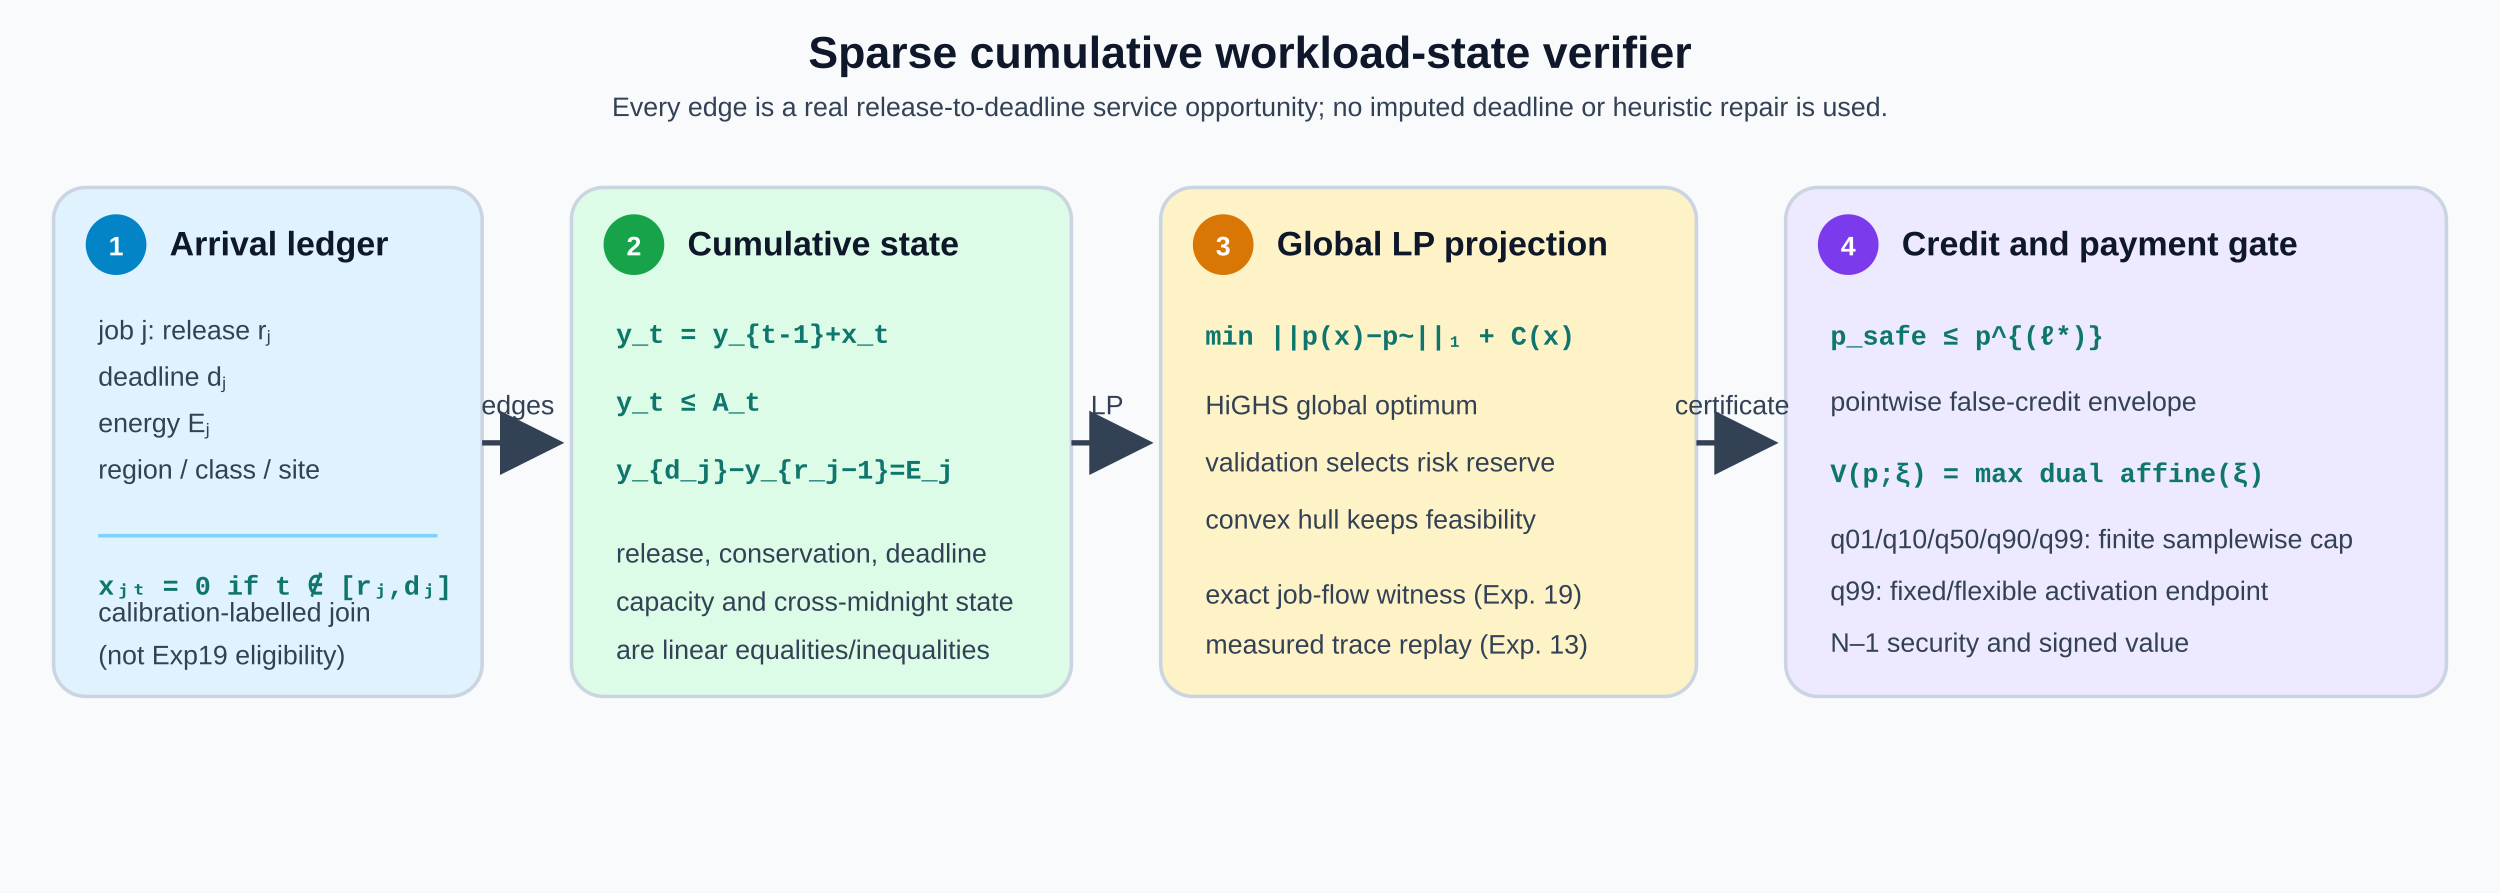
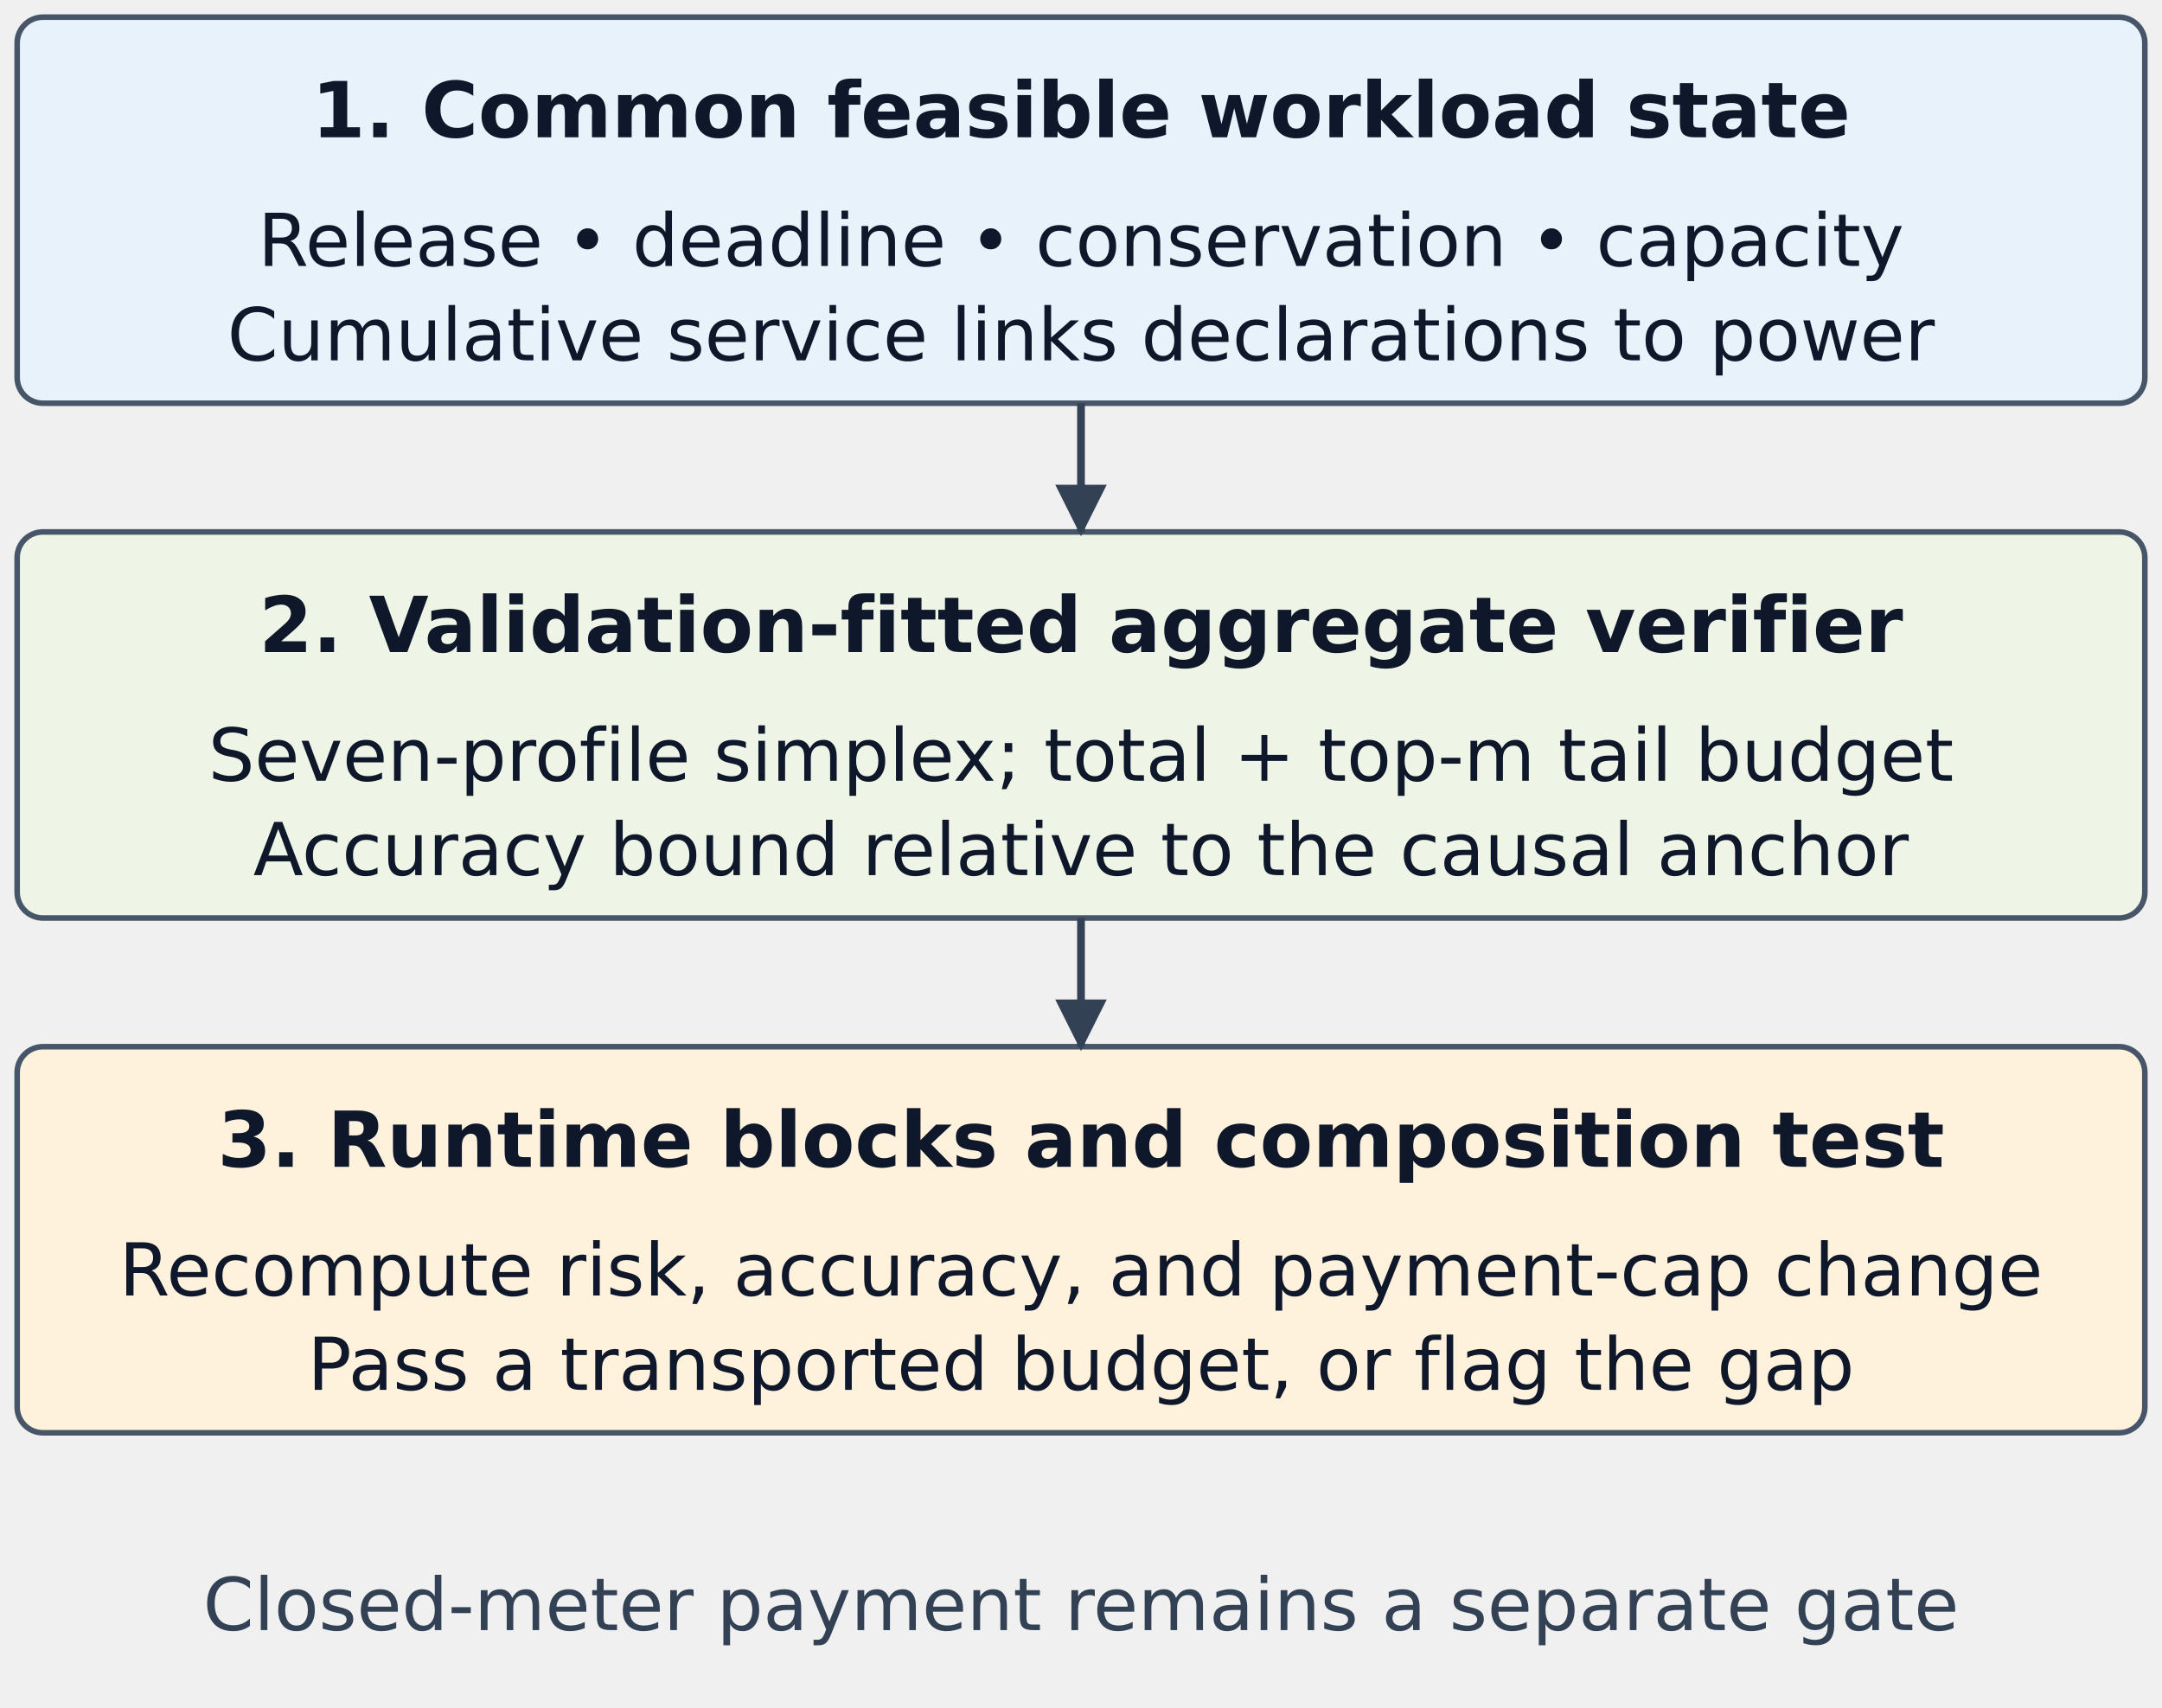
- <svg xmlns="http://www.w3.org/2000/svg" width="1400" height="500" viewBox="0 0 1400 500">
+ <svg xmlns="http://www.w3.org/2000/svg" width="252pt" height="199pt" viewBox="0 0 252 199">
  <defs>
-     <marker id="arrow2" markerWidth="12" markerHeight="12" refX="10" refY="6" orient="auto">
-       <path d="M0,0 L12,6 L0,12 z" fill="#334155" />
+     <marker id="arrow" markerWidth="6" markerHeight="6" refX="5.5" refY="3" orient="auto" markerUnits="userSpaceOnUse">
+       <path d="M0,0 L6,3 L0,6 Z" fill="#334155" />
    </marker>
-     <style>
-       .title{font:700 25px Arial,sans-serif;fill:#0f172a}.head{font:700 19px Arial,sans-serif;fill:#0f172a}
-       .body{font:400 15px Arial,sans-serif;fill:#334155}.eq{font:600 15px 'Courier New',monospace;fill:#0f766e}
-       .box{stroke:#cbd5e1;stroke-width:2;rx:18} .arrow{stroke:#334155;stroke-width:3;fill:none;marker-end:url(#arrow2)}
-       .num{font:700 15px Arial,sans-serif;fill:#fff}
-     </style>
  </defs>
-   <rect width="1400" height="500" fill="#f8fafc" />
-   <text x="700" y="38" text-anchor="middle" class="title">Sparse cumulative workload-state verifier</text>
-   <text x="700" y="65" text-anchor="middle" class="body">Every edge is a real release-to-deadline service opportunity; no imputed deadline or heuristic repair is used.</text>
-   <rect x="30" y="105" width="240" height="285" fill="#e0f2fe" class="box" />
-   <circle cx="65" cy="137" r="17" fill="#0284c7" />
-   <text x="65" y="143" text-anchor="middle" class="num">1</text>
-   <text x="95" y="143" class="head">Arrival ledger</text>
-   <text x="55" y="190" class="body">job j: release rⱼ</text>
-   <text x="55" y="216" class="body">deadline dⱼ</text>
-   <text x="55" y="242" class="body">energy Eⱼ</text>
-   <text x="55" y="268" class="body">region / class / site</text>
-   <path d="M55 300h190" stroke="#7dd3fc" stroke-width="2" />
-   <text x="55" y="333" class="eq">xⱼₜ = 0 if t ∉ [rⱼ,dⱼ]</text>
-   <text x="55" y="348" class="body">calibration-labelled join</text>
-   <text x="55" y="372" class="body">(not Exp19 eligibility)</text>
-   <rect x="320" y="105" width="280" height="285" fill="#dcfce7" class="box" />
-   <circle cx="355" cy="137" r="17" fill="#16a34a" />
-   <text x="355" y="143" text-anchor="middle" class="num">2</text>
-   <text x="385" y="143" class="head">Cumulative state</text>
-   <text x="345" y="192" class="eq">y_t = y_{t-1}+x_t</text>
-   <text x="345" y="230" class="eq">y_t ≤ A_t</text>
-   <text x="345" y="268" class="eq">y_{d_j}−y_{r_j−1}=E_j</text>
-   <text x="345" y="315" class="body">release, conservation, deadline</text>
-   <text x="345" y="342" class="body">capacity and cross-midnight state</text>
-   <text x="345" y="369" class="body">are linear equalities/inequalities</text>
-   <rect x="650" y="105" width="300" height="285" fill="#fef3c7" class="box" />
-   <circle cx="685" cy="137" r="17" fill="#d97706" />
-   <text x="685" y="143" text-anchor="middle" class="num">3</text>
-   <text x="715" y="143" class="head">Global LP projection</text>
-   <text x="675" y="193" class="eq">min ||p(x)−p~||₁ + C(x)</text>
-   <text x="675" y="232" class="body">HiGHS global optimum</text>
-   <text x="675" y="264" class="body">validation selects risk reserve</text>
-   <text x="675" y="296" class="body">convex hull keeps feasibility</text>
-   <text x="675" y="338" class="body">exact job-flow witness (Exp. 19)</text>
-   <text x="675" y="366" class="body">measured trace replay (Exp. 13)</text>
-   <rect x="1000" y="105" width="370" height="285" fill="#ede9fe" class="box" />
-   <circle cx="1035" cy="137" r="17" fill="#7c3aed" />
-   <text x="1035" y="143" text-anchor="middle" class="num">4</text>
-   <text x="1065" y="143" class="head">Credit and payment gate</text>
-   <text x="1025" y="193" class="eq">p_safe ≤ p^{(ℓ*)}</text>
-   <text x="1025" y="230" class="body">pointwise false-credit envelope</text>
-   <text x="1025" y="270" class="eq">V(p;ξ) = max dual affine(ξ)</text>
-   <text x="1025" y="307" class="body">q01/q10/q50/q90/q99: finite samplewise cap</text>
-   <text x="1025" y="336" class="body">q99: fixed/flexible activation endpoint</text>
-   <text x="1025" y="365" class="body">N–1 security and signed value</text>
-   <path d="M270 248H310" class="arrow" />
-   <path d="M600 248H640" class="arrow" />
-   <path d="M950 248H990" class="arrow" />
-   <text x="290" y="232" text-anchor="middle" class="body">edges</text>
-   <text x="620" y="232" text-anchor="middle" class="body">LP</text>
-   <text x="970" y="232" text-anchor="middle" class="body">certificate</text>
+   <rect x="2" y="2" width="248" height="45" rx="3" fill="#e8f2fb" stroke="#475569" stroke-width="0.65" />
+   <text x="126.0" y="16" text-anchor="middle" font-family="DejaVu Sans" font-size="9" font-weight="bold" fill="#0f172a">1. Common feasible workload state</text>
+   <text x="126.0" y="31" text-anchor="middle" font-family="DejaVu Sans" font-size="8.5" fill="#0f172a">Release • deadline • conservation • capacity</text>
+   <text x="126.0" y="42" text-anchor="middle" font-family="DejaVu Sans" font-size="8.5" fill="#0f172a">Cumulative service links declarations to power</text>
+   <rect x="2" y="62" width="248" height="45" rx="3" fill="#eef5e6" stroke="#475569" stroke-width="0.65" />
+   <text x="126.0" y="76" text-anchor="middle" font-family="DejaVu Sans" font-size="9" font-weight="bold" fill="#0f172a">2. Validation-fitted aggregate verifier</text>
+   <text x="126.0" y="91" text-anchor="middle" font-family="DejaVu Sans" font-size="8.5" fill="#0f172a">Seven-profile simplex; total + top-m tail budget</text>
+   <text x="126.0" y="102" text-anchor="middle" font-family="DejaVu Sans" font-size="8.5" fill="#0f172a">Accuracy bound relative to the causal anchor</text>
+   <rect x="2" y="122" width="248" height="45" rx="3" fill="#fff2dc" stroke="#475569" stroke-width="0.65" />
+   <text x="126.0" y="136" text-anchor="middle" font-family="DejaVu Sans" font-size="9" font-weight="bold" fill="#0f172a">3. Runtime blocks and composition test</text>
+   <text x="126.0" y="151" text-anchor="middle" font-family="DejaVu Sans" font-size="8.5" fill="#0f172a">Recompute risk, accuracy, and payment-cap change</text>
+   <text x="126.0" y="162" text-anchor="middle" font-family="DejaVu Sans" font-size="8.5" fill="#0f172a">Pass a transported budget, or flag the gap</text>
+   <path d="M126,47 L126,62" fill="none" stroke="#334155" stroke-width="0.9" marker-end="url(#arrow)" />
+   <path d="M126,107 L126,122" fill="none" stroke="#334155" stroke-width="0.9" marker-end="url(#arrow)" />
+   <text x="126" y="190" text-anchor="middle" font-family="DejaVu Sans" font-size="8.5" fill="#334155">Closed-meter payment remains a separate gate</text>
</svg>
